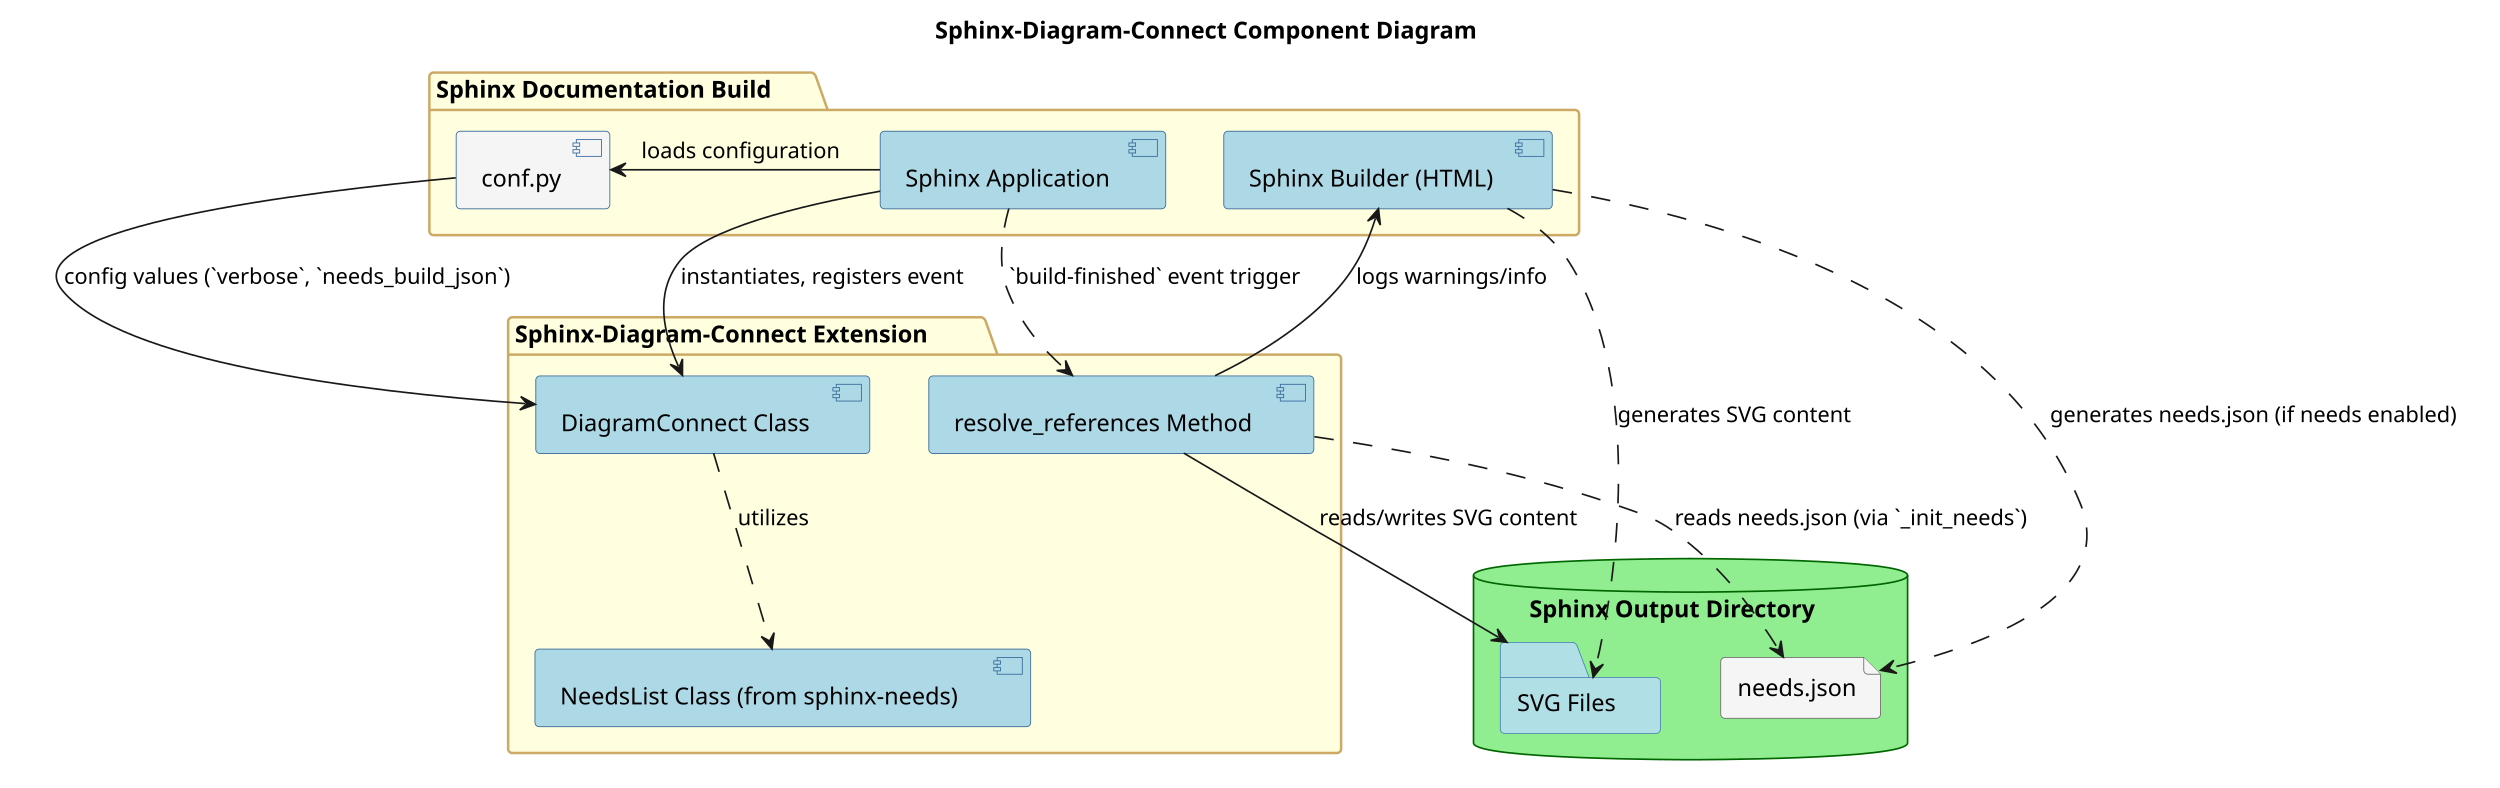
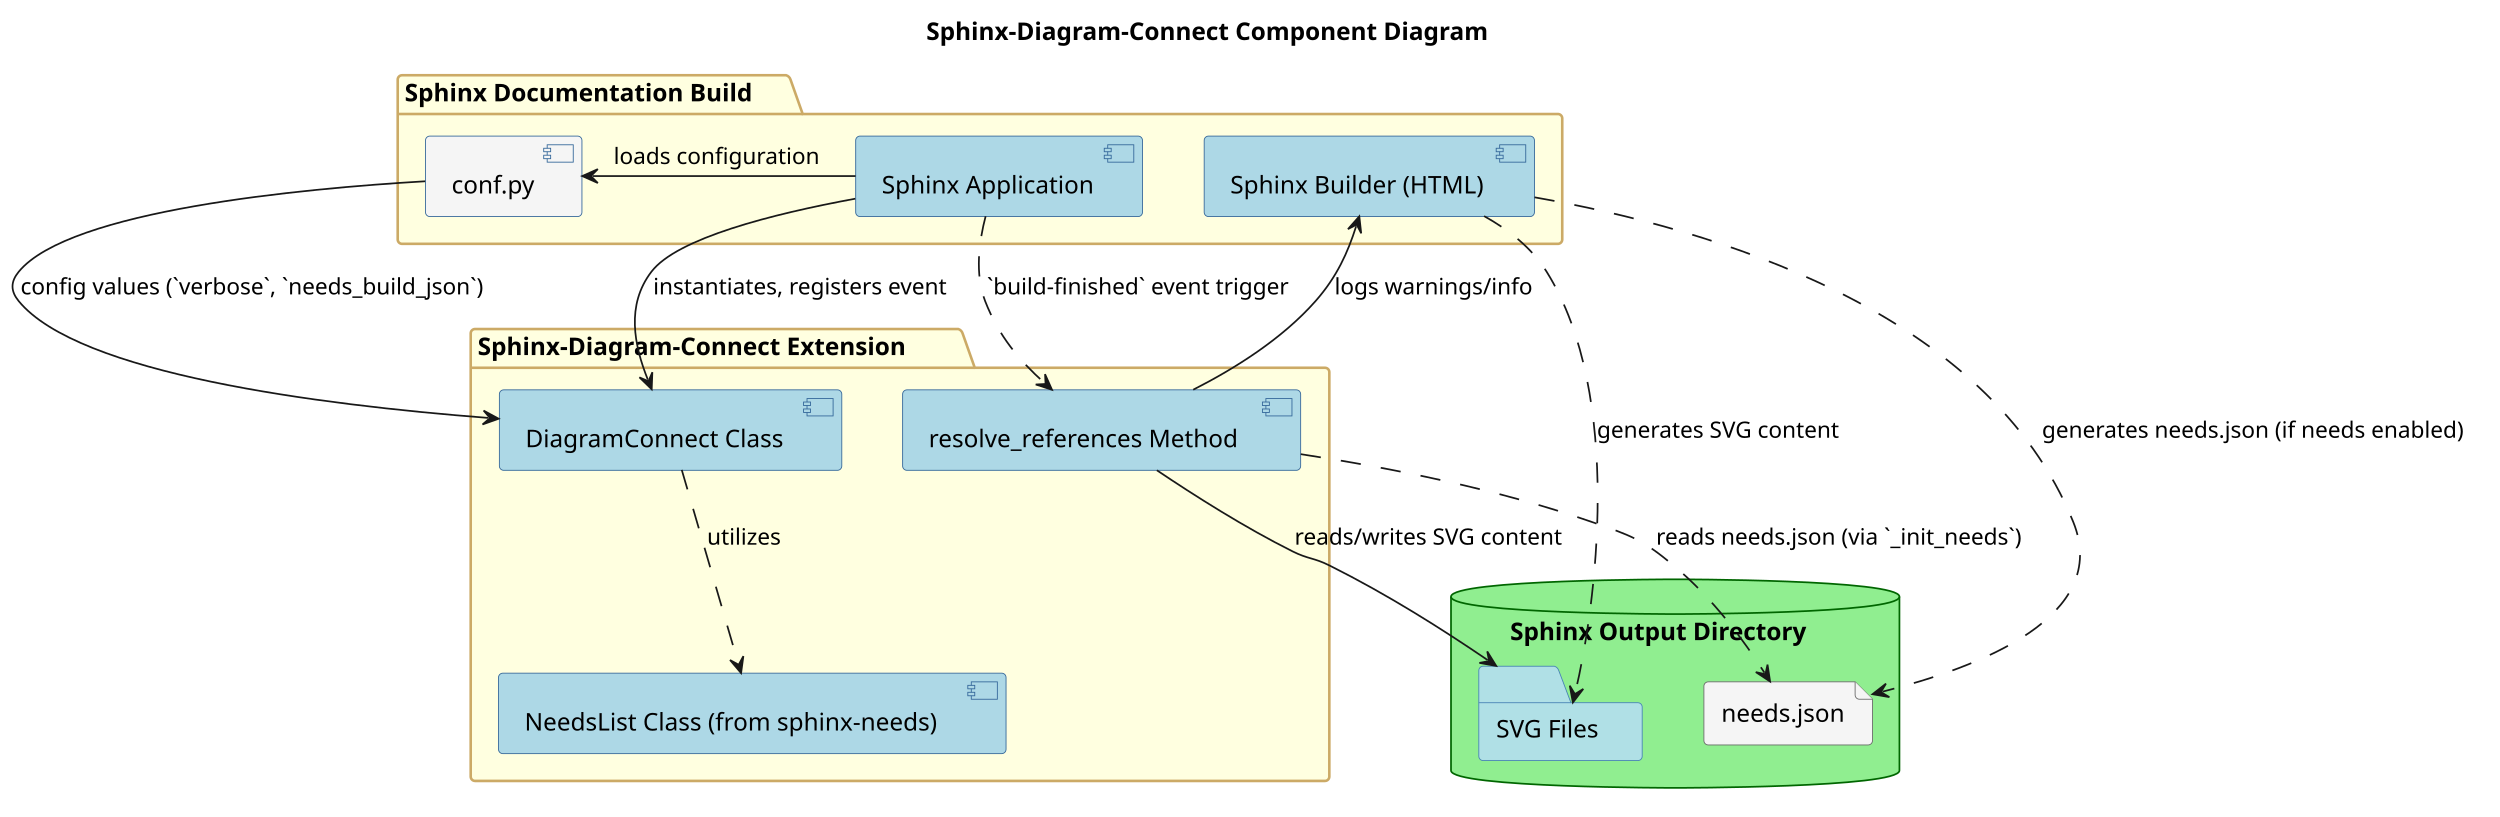
- <svg xmlns="http://www.w3.org/2000/svg" contentStyleType="text/css" data-diagram-type="DESCRIPTION" height="282px" preserveAspectRatio="none" style="width:895px;height:282px;background:#FFFFFF;" version="1.1" viewBox="0 0 895 282" width="895.8px" zoomAndPan="magnify">
+ <svg xmlns="http://www.w3.org/2000/svg" contentStyleType="text/css" height="282px" preserveAspectRatio="none" style="width:863px;height:282px;background:#FFFFFF;" version="1.1" viewBox="0 0 863 282" width="863.4px" zoomAndPan="magnify">
  <defs />
  <g>
-     <g class="title" data-source-line="2">
-       <text fill="#000000" font-family="sans-serif" font-size="8.4" font-weight="bold" lengthAdjust="spacing" textLength="218.068" x="334.746" y="13.797">Sphinx-Diagram-Connect Component Diagram</text>
+     <text fill="#000000" font-family="sans-serif" font-size="8.4" font-weight="bold" lengthAdjust="spacing" textLength="216" x="319.743" y="13.797">Sphinx-Diagram-Connect Component Diagram</text>
+     <g id="cluster_Sphinx Documentation Build">
+       <path d="M138.786,25.978 L271.386,25.978 A2.25,2.25 0 0 1 272.886,27.478 L277.086,39.356 L537.786,39.356 A1.5,1.5 0 0 1 539.286,40.856 L539.286,82.678 A1.5,1.5 0 0 1 537.786,84.178 L138.786,84.178 A1.5,1.5 0 0 1 137.286,82.678 L137.286,27.478 A1.5,1.5 0 0 1 138.786,25.978 " fill="#FFFFE0" style="stroke:#CCAA66;stroke-width:0.9;" />
+       <line style="stroke:#CCAA66;stroke-width:0.9;" x1="137.286" x2="277.086" y1="39.356" y2="39.356" />
+       <text fill="#000000" font-family="sans-serif" font-size="8.4" font-weight="bold" lengthAdjust="spacing" textLength="132" x="139.686" y="34.975">Sphinx Documentation Build</text>
    </g>
-     <g class="cluster" data-entity="Sphinx Documentation Build" data-source-line="40" data-uid="ent0002" id="cluster_Sphinx Documentation Build">
-       <path d="M155.214,25.978 L290.599,25.978 A2.25,2.25 0 0 1 292.099,27.478 L296.3,39.356 L563.814,39.356 A1.5,1.5 0 0 1 565.314,40.856 L565.314,82.678 A1.5,1.5 0 0 1 563.814,84.178 L155.214,84.178 A1.5,1.5 0 0 1 153.714,82.678 L153.714,27.478 A1.5,1.5 0 0 1 155.214,25.978" fill="#FFFFE0" style="stroke:#CCAA66;stroke-width:0.9;" />
-       <line style="stroke:#CCAA66;stroke-width:0.9;" x1="153.714" x2="296.3" y1="39.356" y2="39.356" />
-       <text fill="#000000" font-family="sans-serif" font-size="8.4" font-weight="bold" lengthAdjust="spacing" textLength="134.786" x="156.114" y="34.975">Sphinx Documentation Build</text>
+     <g id="cluster_Sphinx-Diagram-Connect Extension">
+       <path d="M163.986,113.578 L330.786,113.578 A2.25,2.25 0 0 1 332.286,115.078 L336.486,126.956 L457.386,126.956 A1.5,1.5 0 0 1 458.886,128.456 L458.886,268.078 A1.5,1.5 0 0 1 457.386,269.578 L163.986,269.578 A1.5,1.5 0 0 1 162.486,268.078 L162.486,115.078 A1.5,1.5 0 0 1 163.986,113.578 " fill="#FFFFE0" style="stroke:#CCAA66;stroke-width:0.9;" />
+       <line style="stroke:#CCAA66;stroke-width:0.9;" x1="162.486" x2="336.486" y1="126.956" y2="126.956" />
+       <text fill="#000000" font-family="sans-serif" font-size="8.4" font-weight="bold" lengthAdjust="spacing" textLength="166.2" x="164.886" y="122.575">Sphinx-Diagram-Connect Extension</text>
    </g>
-     <g class="cluster" data-entity="Sphinx-Diagram-Connect Extension" data-source-line="46" data-uid="ent0006" id="cluster_Sphinx-Diagram-Connect Extension">
-       <path d="M183.414,113.578 L351.395,113.578 A2.25,2.25 0 0 1 352.895,115.078 L357.095,126.956 L478.614,126.956 A1.5,1.5 0 0 1 480.114,128.456 L480.114,268.078 A1.5,1.5 0 0 1 478.614,269.578 L183.414,269.578 A1.5,1.5 0 0 1 181.914,268.078 L181.914,115.078 A1.5,1.5 0 0 1 183.414,113.578" fill="#FFFFE0" style="stroke:#CCAA66;stroke-width:0.9;" />
-       <line style="stroke:#CCAA66;stroke-width:0.9;" x1="181.914" x2="357.095" y1="126.956" y2="126.956" />
-       <text fill="#000000" font-family="sans-serif" font-size="8.4" font-weight="bold" lengthAdjust="spacing" textLength="167.381" x="184.314" y="122.575">Sphinx-Diagram-Connect Extension</text>
+     <g id="cluster_Sphinx Output Directory">
+       <path d="M500.886,205.978 C500.886,199.978 578.286,199.978 578.286,199.978 C578.286,199.978 655.686,199.978 655.686,205.978 L655.686,265.978 C655.686,271.978 578.286,271.978 578.286,271.978 C578.286,271.978 500.886,271.978 500.886,265.978 L500.886,205.978 " fill="#90EE90" style="stroke:#006600;stroke-width:0.6;" />
+       <path d="M500.886,205.978 C500.886,211.978 578.286,211.978 578.286,211.978 C578.286,211.978 655.686,211.978 655.686,205.978 " fill="none" style="stroke:#006600;stroke-width:0.6;" />
+       <text fill="#000000" font-family="sans-serif" font-size="8.4" font-weight="bold" lengthAdjust="spacing" textLength="114" x="521.286" y="220.975">Sphinx Output Directory</text>
    </g>
-     <g class="cluster" data-entity="Sphinx Output Directory" data-source-line="52" data-uid="ent0010" id="cluster_Sphinx Output Directory">
-       <path d="M527.514,205.978 C527.514,199.978 605.214,199.978 605.214,199.978 C605.214,199.978 682.914,199.978 682.914,205.978 L682.914,265.978 C682.914,271.978 605.214,271.978 605.214,271.978 C605.214,271.978 527.514,271.978 527.514,265.978 L527.514,205.978" fill="#90EE90" style="stroke:#006600;stroke-width:0.6;" />
-       <path d="M527.514,205.978 C527.514,211.978 605.214,211.978 605.214,211.978 C605.214,211.978 682.914,211.978 682.914,205.978" fill="none" style="stroke:#006600;stroke-width:0.6;" />
-       <text fill="#000000" font-family="sans-serif" font-size="8.4" font-weight="bold" lengthAdjust="spacing" textLength="115.389" x="547.519" y="220.975">Sphinx Output Directory</text>
+     <g id="elem_SphinxApp">
+       <rect fill="#ADD8E6" height="27.778" rx="1.5" ry="1.5" style="stroke:#336699;stroke-width:0.3;" width="99" x="295.386" y="46.978" />
+       <rect fill="#ADD8E6" height="6" style="stroke:#336699;stroke-width:0.3;" width="9" x="382.386" y="49.978" />
+       <rect fill="#ADD8E6" height="1.2" style="stroke:#336699;stroke-width:0.3;" width="2.4" x="381.186" y="51.178" />
+       <rect fill="#ADD8E6" height="1.2" style="stroke:#336699;stroke-width:0.3;" width="2.4" x="381.186" y="53.578" />
+       <text fill="#000000" font-family="sans-serif" font-size="8.4" lengthAdjust="spacing" textLength="75" x="304.386" y="66.775">Sphinx Application</text>
    </g>
-     <g class="entity" data-entity="SphinxApp" data-source-line="41" data-uid="ent0003" id="entity_SphinxApp">
-       <rect fill="#ADD8E6" height="27.778" rx="1.5" ry="1.5" style="stroke:#336699;stroke-width:0.3;" width="102.221" x="315.114" y="46.978" />
-       <rect fill="#ADD8E6" height="6" style="stroke:#336699;stroke-width:0.3;" width="9" x="405.335" y="49.978" />
-       <rect fill="#ADD8E6" height="1.2" style="stroke:#336699;stroke-width:0.3;" width="2.4" x="404.135" y="51.178" />
-       <rect fill="#ADD8E6" height="1.2" style="stroke:#336699;stroke-width:0.3;" width="2.4" x="404.135" y="53.578" />
-       <text fill="#000000" font-family="sans-serif" font-size="8.4" lengthAdjust="spacing" textLength="78.221" x="324.114" y="66.775">Sphinx Application</text>
+     <g id="elem_SphinxBuilder">
+       <rect fill="#ADD8E6" height="27.778" rx="1.5" ry="1.5" style="stroke:#336699;stroke-width:0.3;" width="114" x="415.686" y="46.978" />
+       <rect fill="#ADD8E6" height="6" style="stroke:#336699;stroke-width:0.3;" width="9" x="517.686" y="49.978" />
+       <rect fill="#ADD8E6" height="1.2" style="stroke:#336699;stroke-width:0.3;" width="2.4" x="516.486" y="51.178" />
+       <rect fill="#ADD8E6" height="1.2" style="stroke:#336699;stroke-width:0.3;" width="2.4" x="516.486" y="53.578" />
+       <text fill="#000000" font-family="sans-serif" font-size="8.4" lengthAdjust="spacing" textLength="90" x="424.686" y="66.775">Sphinx Builder (HTML)</text>
    </g>
-     <g class="entity" data-entity="SphinxBuilder" data-source-line="42" data-uid="ent0004" id="entity_SphinxBuilder">
-       <rect fill="#ADD8E6" height="27.778" rx="1.5" ry="1.5" style="stroke:#336699;stroke-width:0.3;" width="117.594" x="438.114" y="46.978" />
-       <rect fill="#ADD8E6" height="6" style="stroke:#336699;stroke-width:0.3;" width="9" x="543.708" y="49.978" />
-       <rect fill="#ADD8E6" height="1.2" style="stroke:#336699;stroke-width:0.3;" width="2.4" x="542.508" y="51.178" />
-       <rect fill="#ADD8E6" height="1.2" style="stroke:#336699;stroke-width:0.3;" width="2.4" x="542.508" y="53.578" />
-       <text fill="#000000" font-family="sans-serif" font-size="8.4" lengthAdjust="spacing" textLength="93.594" x="447.114" y="66.775">Sphinx Builder (HTML)</text>
+     <g id="elem_Config">
+       <rect fill="#F5F5F5" height="27.778" rx="1.5" ry="1.5" style="stroke:#336699;stroke-width:0.3;" width="54" x="146.886" y="46.978" />
+       <rect fill="#F5F5F5" height="6" style="stroke:#336699;stroke-width:0.3;" width="9" x="188.886" y="49.978" />
+       <rect fill="#F5F5F5" height="1.2" style="stroke:#336699;stroke-width:0.3;" width="2.4" x="187.686" y="51.178" />
+       <rect fill="#F5F5F5" height="1.2" style="stroke:#336699;stroke-width:0.3;" width="2.4" x="187.686" y="53.578" />
+       <text fill="#000000" font-family="sans-serif" font-size="8.4" lengthAdjust="spacing" textLength="30" x="155.886" y="66.775">conf.py</text>
    </g>
-     <g class="entity" data-entity="Config" data-source-line="43" data-uid="ent0005" id="entity_Config">
-       <rect fill="#F5F5F5" height="27.778" rx="1.5" ry="1.5" style="stroke:#336699;stroke-width:0.3;" width="55.012" x="163.314" y="46.978" />
-       <rect fill="#F5F5F5" height="6" style="stroke:#336699;stroke-width:0.3;" width="9" x="206.326" y="49.978" />
-       <rect fill="#F5F5F5" height="1.2" style="stroke:#336699;stroke-width:0.3;" width="2.4" x="205.126" y="51.178" />
-       <rect fill="#F5F5F5" height="1.2" style="stroke:#336699;stroke-width:0.3;" width="2.4" x="205.126" y="53.578" />
-       <text fill="#000000" font-family="sans-serif" font-size="8.4" lengthAdjust="spacing" textLength="31.012" x="172.314" y="66.775">conf.py</text>
+     <g id="elem_DCClass">
+       <rect fill="#ADD8E6" height="27.778" rx="1.5" ry="1.5" style="stroke:#336699;stroke-width:0.3;" width="118.2" x="172.386" y="134.578" />
+       <rect fill="#ADD8E6" height="6" style="stroke:#336699;stroke-width:0.3;" width="9" x="278.586" y="137.578" />
+       <rect fill="#ADD8E6" height="1.2" style="stroke:#336699;stroke-width:0.3;" width="2.4" x="277.386" y="138.778" />
+       <rect fill="#ADD8E6" height="1.2" style="stroke:#336699;stroke-width:0.3;" width="2.4" x="277.386" y="141.178" />
+       <text fill="#000000" font-family="sans-serif" font-size="8.4" lengthAdjust="spacing" textLength="94.2" x="181.386" y="154.375">DiagramConnect Class</text>
    </g>
-     <g class="entity" data-entity="DCClass" data-source-line="47" data-uid="ent0007" id="entity_DCClass">
-       <rect fill="#ADD8E6" height="27.778" rx="1.5" ry="1.5" style="stroke:#336699;stroke-width:0.3;" width="119.566" x="191.814" y="134.578" />
-       <rect fill="#ADD8E6" height="6" style="stroke:#336699;stroke-width:0.3;" width="9" x="299.38" y="137.578" />
-       <rect fill="#ADD8E6" height="1.2" style="stroke:#336699;stroke-width:0.3;" width="2.4" x="298.18" y="138.778" />
-       <rect fill="#ADD8E6" height="1.2" style="stroke:#336699;stroke-width:0.3;" width="2.4" x="298.18" y="141.178" />
-       <text fill="#000000" font-family="sans-serif" font-size="8.4" lengthAdjust="spacing" textLength="95.566" x="200.814" y="154.375">DiagramConnect Class</text>
+     <g id="elem_ResolveRefs">
+       <rect fill="#ADD8E6" height="27.778" rx="1.5" ry="1.5" style="stroke:#336699;stroke-width:0.3;" width="137.4" x="311.586" y="134.578" />
+       <rect fill="#ADD8E6" height="6" style="stroke:#336699;stroke-width:0.3;" width="9" x="436.986" y="137.578" />
+       <rect fill="#ADD8E6" height="1.2" style="stroke:#336699;stroke-width:0.3;" width="2.4" x="435.786" y="138.778" />
+       <rect fill="#ADD8E6" height="1.2" style="stroke:#336699;stroke-width:0.3;" width="2.4" x="435.786" y="141.178" />
+       <text fill="#000000" font-family="sans-serif" font-size="8.4" lengthAdjust="spacing" textLength="113.4" x="320.586" y="154.375">resolve_references Method</text>
    </g>
-     <g class="entity" data-entity="ResolveRefs" data-source-line="48" data-uid="ent0008" id="entity_ResolveRefs">
-       <rect fill="#ADD8E6" height="27.778" rx="1.5" ry="1.5" style="stroke:#336699;stroke-width:0.3;" width="137.839" x="332.514" y="134.578" />
-       <rect fill="#ADD8E6" height="6" style="stroke:#336699;stroke-width:0.3;" width="9" x="458.353" y="137.578" />
-       <rect fill="#ADD8E6" height="1.2" style="stroke:#336699;stroke-width:0.3;" width="2.4" x="457.153" y="138.778" />
-       <rect fill="#ADD8E6" height="1.2" style="stroke:#336699;stroke-width:0.3;" width="2.4" x="457.153" y="141.178" />
-       <text fill="#000000" font-family="sans-serif" font-size="8.4" lengthAdjust="spacing" textLength="113.839" x="341.514" y="154.375">resolve_references Method</text>
+     <g id="elem_NeedsList">
+       <rect fill="#ADD8E6" height="27.778" rx="1.5" ry="1.5" style="stroke:#336699;stroke-width:0.3;" width="175.2" x="172.086" y="232.378" />
+       <rect fill="#ADD8E6" height="6" style="stroke:#336699;stroke-width:0.3;" width="9" x="335.286" y="235.378" />
+       <rect fill="#ADD8E6" height="1.2" style="stroke:#336699;stroke-width:0.3;" width="2.4" x="334.086" y="236.578" />
+       <rect fill="#ADD8E6" height="1.2" style="stroke:#336699;stroke-width:0.3;" width="2.4" x="334.086" y="238.978" />
+       <text fill="#000000" font-family="sans-serif" font-size="8.4" lengthAdjust="spacing" textLength="151.2" x="181.086" y="252.175">NeedsList Class (from sphinx-needs)</text>
    </g>
-     <g class="entity" data-entity="NeedsList" data-source-line="49" data-uid="ent0009" id="entity_NeedsList">
-       <rect fill="#ADD8E6" height="27.778" rx="1.5" ry="1.5" style="stroke:#336699;stroke-width:0.3;" width="177.468" x="191.514" y="232.378" />
-       <rect fill="#ADD8E6" height="6" style="stroke:#336699;stroke-width:0.3;" width="9" x="356.982" y="235.378" />
-       <rect fill="#ADD8E6" height="1.2" style="stroke:#336699;stroke-width:0.3;" width="2.4" x="355.782" y="236.578" />
-       <rect fill="#ADD8E6" height="1.2" style="stroke:#336699;stroke-width:0.3;" width="2.4" x="355.782" y="238.978" />
-       <text fill="#000000" font-family="sans-serif" font-size="8.4" lengthAdjust="spacing" textLength="153.468" x="200.514" y="252.175">NeedsList Class (from sphinx-needs)</text>
+     <g id="elem_SVGs">
+       <path d="M511.986,229.978 L536.586,229.978 A2.25,2.25 0 0 1 538.086,231.478 L542.286,242.578 L565.386,242.578 A1.5,1.5 0 0 1 566.886,244.078 L566.886,261.056 A1.5,1.5 0 0 1 565.386,262.556 L511.986,262.556 A1.5,1.5 0 0 1 510.486,261.056 L510.486,231.478 A1.5,1.5 0 0 1 511.986,229.978 " fill="#B0E0E6" style="stroke:#4682B4;stroke-width:0.3;" />
+       <line style="stroke:#4682B4;stroke-width:0.3;" x1="510.486" x2="542.286" y1="242.578" y2="242.578" />
+       <text fill="#000000" font-family="sans-serif" font-size="8.4" lengthAdjust="spacing" textLength="38.4" x="516.486" y="254.575">SVG Files</text>
    </g>
-     <g class="entity" data-entity="SVGs" data-source-line="53" data-uid="ent0011" id="entity_SVGs">
-       <path d="M538.614,229.978 L563.214,229.978 A2.25,2.25 0 0 1 564.714,231.478 L568.914,242.578 L592.915,242.578 A1.5,1.5 0 0 1 594.415,244.078 L594.415,261.056 A1.5,1.5 0 0 1 592.915,262.556 L538.614,262.556 A1.5,1.5 0 0 1 537.114,261.056 L537.114,231.478 A1.5,1.5 0 0 1 538.614,229.978" fill="#B0E0E6" style="stroke:#4682B4;stroke-width:0.3;" />
-       <line style="stroke:#4682B4;stroke-width:0.3;" x1="537.114" x2="568.914" y1="242.578" y2="242.578" />
-       <text fill="#000000" font-family="sans-serif" font-size="8.4" lengthAdjust="spacing" textLength="39.301" x="543.114" y="254.575">SVG Files</text>
+     <g id="elem_NeedsJSON">
+       <path d="M588.186,236.878 L588.186,255.656 A1.5,1.5 0 0 0 589.686,257.156 L644.886,257.156 A1.5,1.5 0 0 0 646.386,255.656 L646.386,241.378 L640.386,235.378 L589.686,235.378 A1.5,1.5 0 0 0 588.186,236.878 " fill="#F5F5F5" style="stroke:#696969;stroke-width:0.3;" />
+       <path d="M640.386,235.378 L640.386,239.878 A1.5,1.5 0 0 0 641.886,241.378 L646.386,241.378 " fill="#F5F5F5" style="stroke:#696969;stroke-width:0.3;" />
+       <text fill="#000000" font-family="sans-serif" font-size="8.4" lengthAdjust="spacing" textLength="46.2" x="594.186" y="249.175">needs.json</text>
    </g>
-     <g class="entity" data-entity="NeedsJSON" data-source-line="54" data-uid="ent0012" id="entity_NeedsJSON">
-       <path d="M616.014,236.878 L616.014,255.656 A1.5,1.5 0 0 0 617.514,257.156 L671.726,257.156 A1.5,1.5 0 0 0 673.226,255.656 L673.226,241.378 L667.226,235.378 L617.514,235.378 A1.5,1.5 0 0 0 616.014,236.878" fill="#F5F5F5" style="stroke:#696969;stroke-width:0.3;" />
-       <path d="M667.226,235.378 L667.226,239.878 A1.5,1.5 0 0 0 668.726,241.378 L673.226,241.378" fill="#F5F5F5" style="stroke:#696969;stroke-width:0.3;" />
-       <text fill="#000000" font-family="sans-serif" font-size="8.4" lengthAdjust="spacing" textLength="45.212" x="622.014" y="249.175">needs.json</text>
+     <g id="link_SphinxApp_Config">
+       <path d="M295.356,60.778 C264.606,60.778 229.866,60.778 204.576,60.778 " fill="none" id="SphinxApp-to-Config" style="stroke:#181818;stroke-width:0.6;" />
+       <polygon fill="#181818" points="200.976,60.778,206.376,63.178,203.976,60.778,206.376,58.378,200.976,60.778" style="stroke:#181818;stroke-width:0.6;" />
+       <text fill="#000000" font-family="sans-serif" font-size="7.8" lengthAdjust="spacing" textLength="72.6" x="211.836" y="56.618">loads configuration</text>
    </g>
-     <g class="link" data-entity-1="SphinxApp" data-entity-2="Config" data-source-line="57" data-uid="lnk13" id="link_SphinxApp_Config">
-       <path d="M315.018,60.778 C283.572,60.778 248.088,60.778 222.276,60.778" fill="none" id="SphinxApp-to-Config" style="stroke:#181818;stroke-width:0.6;" />
-       <polygon fill="#181818" points="218.676,60.778,224.076,63.178,221.676,60.778,224.076,58.378,218.676,60.778" style="stroke:#181818;stroke-width:0.6;" />
-       <text fill="#000000" font-family="sans-serif" font-size="7.8" lengthAdjust="spacing" textLength="74.953" x="229.614" y="56.618">loads configuration</text>
+     <g id="link_Config_DCClass">
+       <path d="M146.766,62.578 C104.004,65.104 23.958,72.598 6.486,93.778 C3.6,97.276 3.6,100.48 6.486,103.978 C27.108,129.01 109.097,139.639 168.551,144.265 " fill="none" id="Config-to-DCClass" style="stroke:#181818;stroke-width:0.6;" />
+       <polygon fill="#181818" points="172.14,144.544,166.942,141.732,169.149,144.311,166.57,146.518,172.14,144.544" style="stroke:#181818;stroke-width:0.6;" />
+       <text fill="#000000" font-family="sans-serif" font-size="7.8" lengthAdjust="spacing" textLength="175.8" x="7.086" y="101.618">config values (`verbose`, `needs_build_json`)</text>
    </g>
-     <g class="link" data-entity-1="Config" data-entity-2="DCClass" data-source-line="58" data-uid="lnk14" id="link_Config_DCClass">
-       <path d="M163.158,63.658 C110.646,68.518 3.6,81.352 22.314,103.978 C43.422,129.502 127.468,140.025 188.044,144.489" fill="none" id="Config-to-DCClass" style="stroke:#181818;stroke-width:0.6;" />
-       <polygon fill="#181818" points="191.634,144.754,186.425,141.964,188.642,144.534,186.072,146.751,191.634,144.754" style="stroke:#181818;stroke-width:0.6;" />
-       <text fill="#000000" font-family="sans-serif" font-size="7.8" lengthAdjust="spacing" textLength="178.532" x="22.914" y="101.618">config values (`verbose`, `needs_build_json`)</text>
+     <g id="link_SphinxApp_DCClass">
+       <path d="M295.248,68.59 C266.262,73.93 233.688,82.276 224.886,93.778 C216.042,105.328 218.889,119.181 223.629,131.049 " fill="none" id="SphinxApp-to-DCClass" style="stroke:#181818;stroke-width:0.6;" />
+       <polygon fill="#181818" points="224.964,134.392,225.19,128.487,223.851,131.606,220.732,130.268,224.964,134.392" style="stroke:#181818;stroke-width:0.6;" />
+       <text fill="#000000" font-family="sans-serif" font-size="7.8" lengthAdjust="spacing" textLength="107.4" x="225.486" y="101.618">instantiates, registers event</text>
    </g>
-     <g class="link" data-entity-1="SphinxApp" data-entity-2="DCClass" data-source-line="60" data-uid="lnk15" id="link_SphinxApp_DCClass">
-       <path d="M315.09,68.458 C285.42,73.732 252.144,82.06 243.114,93.778 C234.192,105.352 237.582,119.253 242.862,131.115" fill="none" id="SphinxApp-to-DCClass" style="stroke:#181818;stroke-width:0.6;" />
-       <polygon fill="#181818" points="244.326,134.404,244.323,128.495,243.106,131.663,239.938,130.447,244.326,134.404" style="stroke:#181818;stroke-width:0.6;" />
-       <text fill="#000000" font-family="sans-serif" font-size="7.8" lengthAdjust="spacing" textLength="109.851" x="243.714" y="101.618">instantiates, registers event</text>
+     <g id="link_SphinxBuilder_SVGs">
+       <path d="M512.31,74.602 C520.806,79.318 528.762,85.564 533.886,93.778 C560.676,136.732 550.818,209.743 543.798,239.011 " fill="none" id="SphinxBuilder-to-SVGs" style="stroke:#181818;stroke-width:0.6;stroke-dasharray:7.0,7.0;" />
+       <polygon fill="#181818" points="542.958,242.512,546.551,237.821,543.658,239.595,541.884,236.701,542.958,242.512" style="stroke:#181818;stroke-width:0.6;" />
+       <text fill="#000000" font-family="sans-serif" font-size="7.8" lengthAdjust="spacing" textLength="90" x="551.286" y="151.118">generates SVG content</text>
    </g>
-     <g class="link" data-entity-1="SphinxBuilder" data-entity-2="SVGs" data-source-line="62" data-uid="lnk16" id="link_SphinxBuilder_SVGs">
-       <path d="M539.688,74.59 C548.364,79.264 556.44,85.504 561.714,93.778 C588.918,136.468 578.551,209.619 571.231,238.971" fill="none" id="SphinxBuilder-to-SVGs" style="stroke:#181818;stroke-width:0.6;stroke-dasharray:7.0,7.0;" />
-       <polygon fill="#181818" points="570.36,242.464,573.995,237.805,571.086,239.553,569.338,236.644,570.36,242.464" style="stroke:#181818;stroke-width:0.6;" />
-       <text fill="#000000" font-family="sans-serif" font-size="7.8" lengthAdjust="spacing" textLength="90.553" x="579.114" y="151.118">generates SVG content</text>
+     <g id="link_SphinxBuilder_NeedsJSON">
+       <path d="M529.716,68.11 C591.84,79.066 686.292,107.47 715.686,180.178 C728.904,212.89 683.434,230.285 649.876,238.757 " fill="none" id="SphinxBuilder-to-NeedsJSON" style="stroke:#181818;stroke-width:0.6;stroke-dasharray:7.0,7.0;" />
+       <polygon fill="#181818" points="646.386,239.638,652.209,240.643,649.295,238.904,651.034,235.989,646.386,239.638" style="stroke:#181818;stroke-width:0.6;" />
+       <text fill="#000000" font-family="sans-serif" font-size="7.8" lengthAdjust="spacing" textLength="154.2" x="704.886" y="151.118">generates needs.json (if needs enabled)</text>
    </g>
-     <g class="link" data-entity-1="SphinxBuilder" data-entity-2="NeedsJSON" data-source-line="63" data-uid="lnk17" id="link_SphinxBuilder_NeedsJSON">
-       <path d="M555.852,67.876 C619.14,78.604 714.672,106.768 744.714,180.178 C758.364,213.532 710.99,230.874 676.778,239.13" fill="none" id="SphinxBuilder-to-NeedsJSON" style="stroke:#181818;stroke-width:0.6;stroke-dasharray:7.0,7.0;" />
-       <polygon fill="#181818" points="673.278,239.974,679.09,241.04,676.194,239.27,677.964,236.374,673.278,239.974" style="stroke:#181818;stroke-width:0.6;" />
-       <text fill="#000000" font-family="sans-serif" font-size="7.8" lengthAdjust="spacing" textLength="157.245" x="733.914" y="151.118">generates needs.json (if needs enabled)</text>
+     <g id="link_SphinxApp_ResolveRefs">
+       <path d="M340.236,74.656 C337.974,83.278 336.438,94.618 340.086,103.978 C344.766,116.002 351.78,124.316 360.48,132.146 " fill="none" id="SphinxApp-to-ResolveRefs" style="stroke:#181818;stroke-width:0.6;stroke-dasharray:7.0,7.0;" />
+       <polygon fill="#181818" points="363.156,134.554,360.748,129.158,360.926,132.547,357.537,132.726,363.156,134.554" style="stroke:#181818;stroke-width:0.6;" />
+       <text fill="#000000" font-family="sans-serif" font-size="7.8" lengthAdjust="spacing" textLength="110.4" x="340.686" y="101.618">`build-finished` event trigger</text>
    </g>
-     <g class="link" data-entity-1="SphinxApp" data-entity-2="ResolveRefs" data-source-line="65" data-uid="lnk18" id="link_SphinxApp_ResolveRefs">
-       <path d="M361.164,74.656 C358.728,83.278 357.03,94.612 360.714,103.978 C365.436,115.966 372.466,124.23 381.232,132.024" fill="none" id="SphinxApp-to-ResolveRefs" style="stroke:#181818;stroke-width:0.6;stroke-dasharray:7.0,7.0;" />
-       <polygon fill="#181818" points="383.922,134.416,381.481,129.035,381.68,132.423,378.292,132.622,383.922,134.416" style="stroke:#181818;stroke-width:0.6;" />
-       <text fill="#000000" font-family="sans-serif" font-size="7.8" lengthAdjust="spacing" textLength="114.09" x="361.314" y="101.618">`build-finished` event trigger</text>
+     <g id="link_ResolveRefs_SVGs">
+       <path d="M399.342,162.334 C412.218,171.004 429.816,182.176 446.286,190.378 C451.65,193.048 453.522,192.496 458.886,195.178 C479.184,205.33 497.898,217.218 513.534,227.862 " fill="none" id="ResolveRefs-to-SVGs" style="stroke:#181818;stroke-width:0.6;" />
+       <polygon fill="#181818" points="516.51,229.888,513.397,224.865,514.03,228.2,510.696,228.833,516.51,229.888" style="stroke:#181818;stroke-width:0.6;" />
+       <text fill="#000000" font-family="sans-serif" font-size="7.8" lengthAdjust="spacing" textLength="97.2" x="446.886" y="188.018">reads/writes SVG content</text>
    </g>
-     <g class="link" data-entity-1="ResolveRefs" data-entity-2="SVGs" data-source-line="67" data-uid="lnk19" id="link_ResolveRefs_SVGs">
-       <path d="M423.756,162.202 C437.538,170.368 455.622,181.036 471.714,190.378 C475.434,192.538 476.394,193.024 480.114,195.178 C500.07,206.74 519.445,218.123 536.383,228.113" fill="none" id="ResolveRefs-to-SVGs" style="stroke:#181818;stroke-width:0.6;" />
-       <polygon fill="#181818" points="539.484,229.942,536.052,225.132,536.9,228.418,533.614,229.266,539.484,229.942" style="stroke:#181818;stroke-width:0.6;" />
-       <text fill="#000000" font-family="sans-serif" font-size="7.8" lengthAdjust="spacing" textLength="99.256" x="472.314" y="188.018">reads/writes SVG content</text>
+     <g id="link_ResolveRefs_NeedsJSON">
+       <path d="M449.028,156.778 C480.264,161.548 517.332,168.964 549.486,180.178 C562.89,184.852 566.796,186.064 577.686,195.178 C591.678,206.89 602.053,221.248 609.097,232.234 " fill="none" id="ResolveRefs-to-NeedsJSON" style="stroke:#181818;stroke-width:0.6;stroke-dasharray:7.0,7.0;" />
+       <polygon fill="#181818" points="611.04,235.264,610.146,229.423,609.421,232.739,606.105,232.014,611.04,235.264" style="stroke:#181818;stroke-width:0.6;" />
+       <text fill="#000000" font-family="sans-serif" font-size="7.8" lengthAdjust="spacing" textLength="138.6" x="571.686" y="188.018">reads needs.json (via `_init_needs`)</text>
    </g>
-     <g class="link" data-entity-1="ResolveRefs" data-entity-2="NeedsJSON" data-source-line="68" data-uid="lnk20" id="link_ResolveRefs_NeedsJSON">
-       <path d="M470.538,156.34 C503.298,161.074 542.64,168.574 576.714,180.178 C590.376,184.828 594.438,185.92 605.514,195.178 C619.434,206.812 629.614,221.173 636.508,232.189" fill="none" id="ResolveRefs-to-NeedsJSON" style="stroke:#181818;stroke-width:0.6;stroke-dasharray:7.0,7.0;" />
-       <polygon fill="#181818" points="638.418,235.24,637.588,229.389,636.827,232.697,633.519,231.936,638.418,235.24" style="stroke:#181818;stroke-width:0.6;" />
-       <text fill="#000000" font-family="sans-serif" font-size="7.8" lengthAdjust="spacing" textLength="140.362" x="599.514" y="188.018">reads needs.json (via `_init_needs`)</text>
+     <g id="link_DCClass_NeedsList">
+       <path d="M235.344,162.208 C240.732,180.652 249.432,210.454 254.814,228.898 " fill="none" id="DCClass-to-NeedsList" style="stroke:#181818;stroke-width:0.6;stroke-dasharray:7.0,7.0;" />
+       <polygon fill="#181818" points="255.822,232.354,256.613,226.498,254.982,229.474,252.005,227.843,255.822,232.354" style="stroke:#181818;stroke-width:0.6;" />
+       <text fill="#000000" font-family="sans-serif" font-size="7.8" lengthAdjust="spacing" textLength="26.4" x="244.086" y="188.018">utilizes</text>
    </g>
-     <g class="link" data-entity-1="DCClass" data-entity-2="NeedsList" data-source-line="70" data-uid="lnk21" id="link_DCClass_NeedsList">
-       <path d="M255.456,162.208 C260.958,180.652 269.841,210.46 275.343,228.904" fill="none" id="DCClass-to-NeedsList" style="stroke:#181818;stroke-width:0.6;stroke-dasharray:7.0,7.0;" />
-       <polygon fill="#181818" points="276.372,232.354,277.128,226.493,275.514,229.479,272.529,227.865,276.372,232.354" style="stroke:#181818;stroke-width:0.6;" />
-       <text fill="#000000" font-family="sans-serif" font-size="7.8" lengthAdjust="spacing" textLength="27.46" x="264.114" y="188.018">utilizes</text>
-     </g>
-     <g class="link" data-entity-1="ResolveRefs" data-entity-2="SphinxBuilder" data-source-line="72" data-uid="lnk22" id="link_ResolveRefs_SphinxBuilder">
-       <path d="M435.006,134.5 C449.82,127.282 466.512,117.106 478.314,103.978 C485.814,95.632 489.57,87.228 492.426,78.144" fill="none" id="ResolveRefs-to-SphinxBuilder" style="stroke:#181818;stroke-width:0.6;" />
-       <polygon fill="#181818" points="493.506,74.71,489.597,79.142,492.606,77.572,494.176,80.581,493.506,74.71" style="stroke:#181818;stroke-width:0.6;" />
-       <text fill="#000000" font-family="sans-serif" font-size="7.8" lengthAdjust="spacing" textLength="71.126" x="485.514" y="101.618">logs warnings/info</text>
+     <g id="link_ResolveRefs_SphinxBuilder">
+       <path d="M411.906,134.524 C426.276,127.228 442.596,116.986 454.086,103.978 C461.508,95.572 465.268,87.166 468.142,78.1 " fill="none" id="ResolveRefs-to-SphinxBuilder" style="stroke:#181818;stroke-width:0.6;" />
+       <polygon fill="#181818" points="469.23,74.668,465.31,79.09,468.323,77.528,469.886,80.541,469.23,74.668" style="stroke:#181818;stroke-width:0.6;" />
+       <text fill="#000000" font-family="sans-serif" font-size="7.8" lengthAdjust="spacing" textLength="67.8" x="460.686" y="101.618">logs warnings/info</text>
    </g>
  </g>
</svg>
